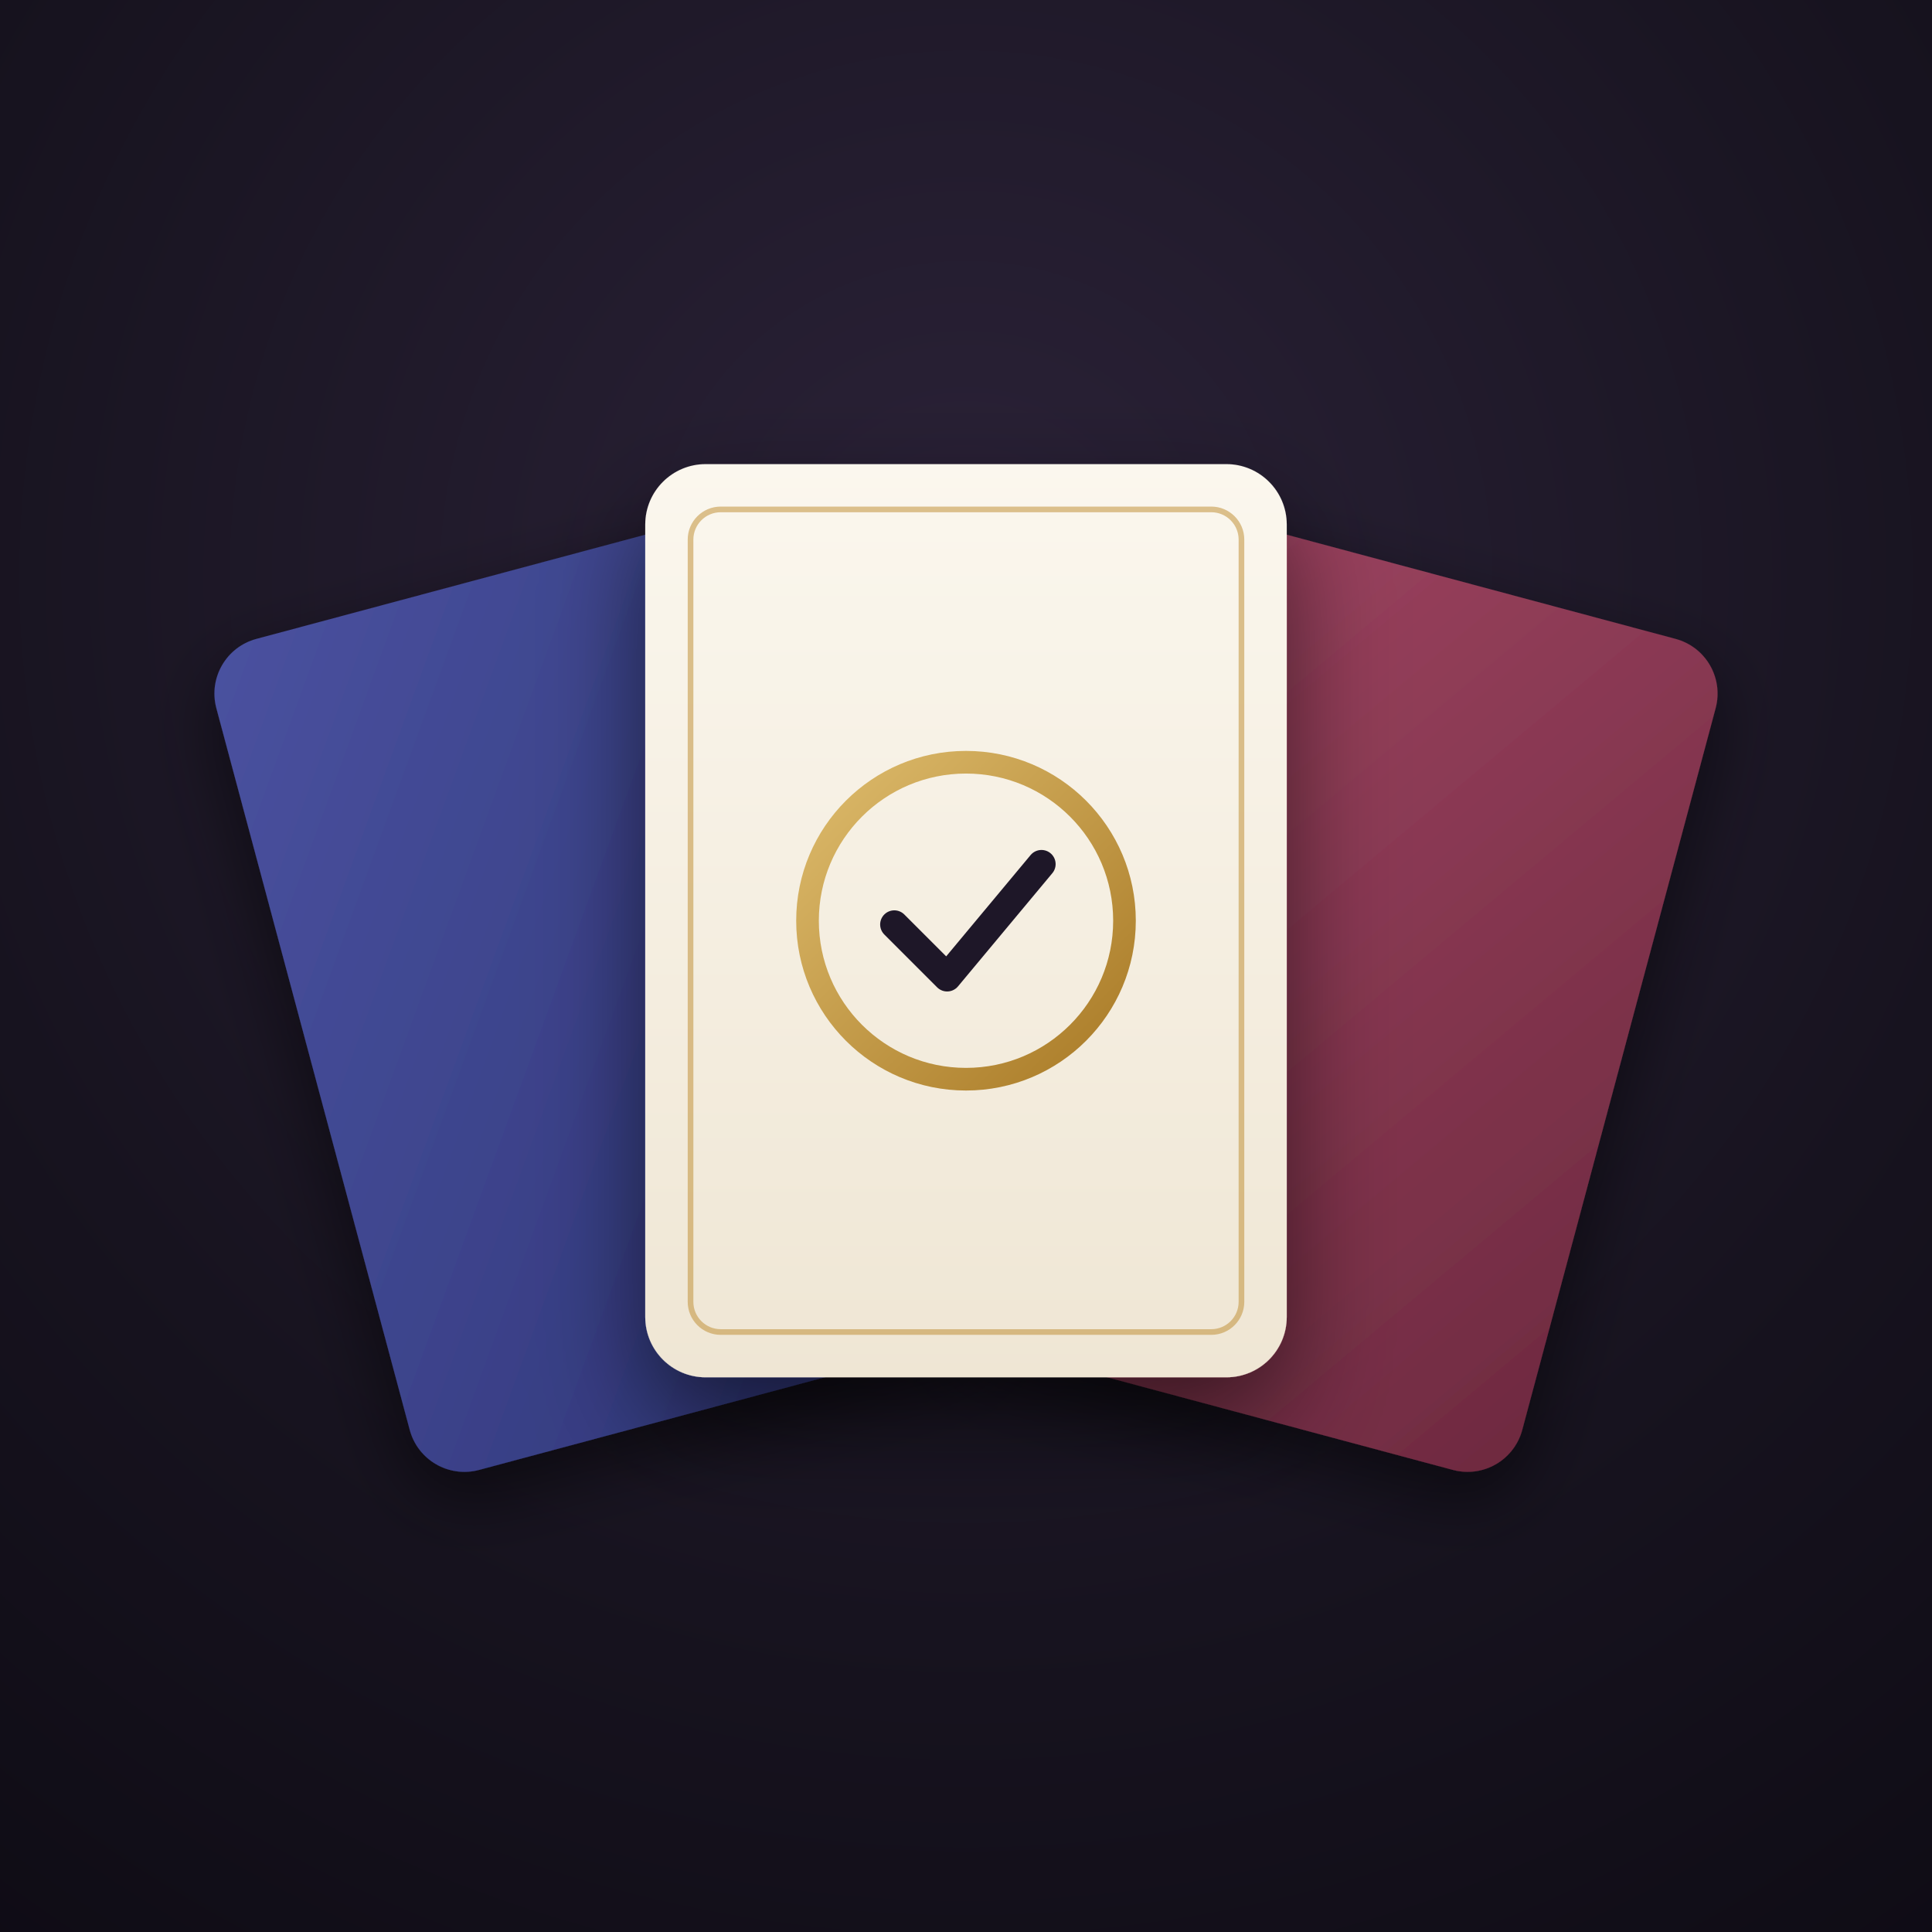
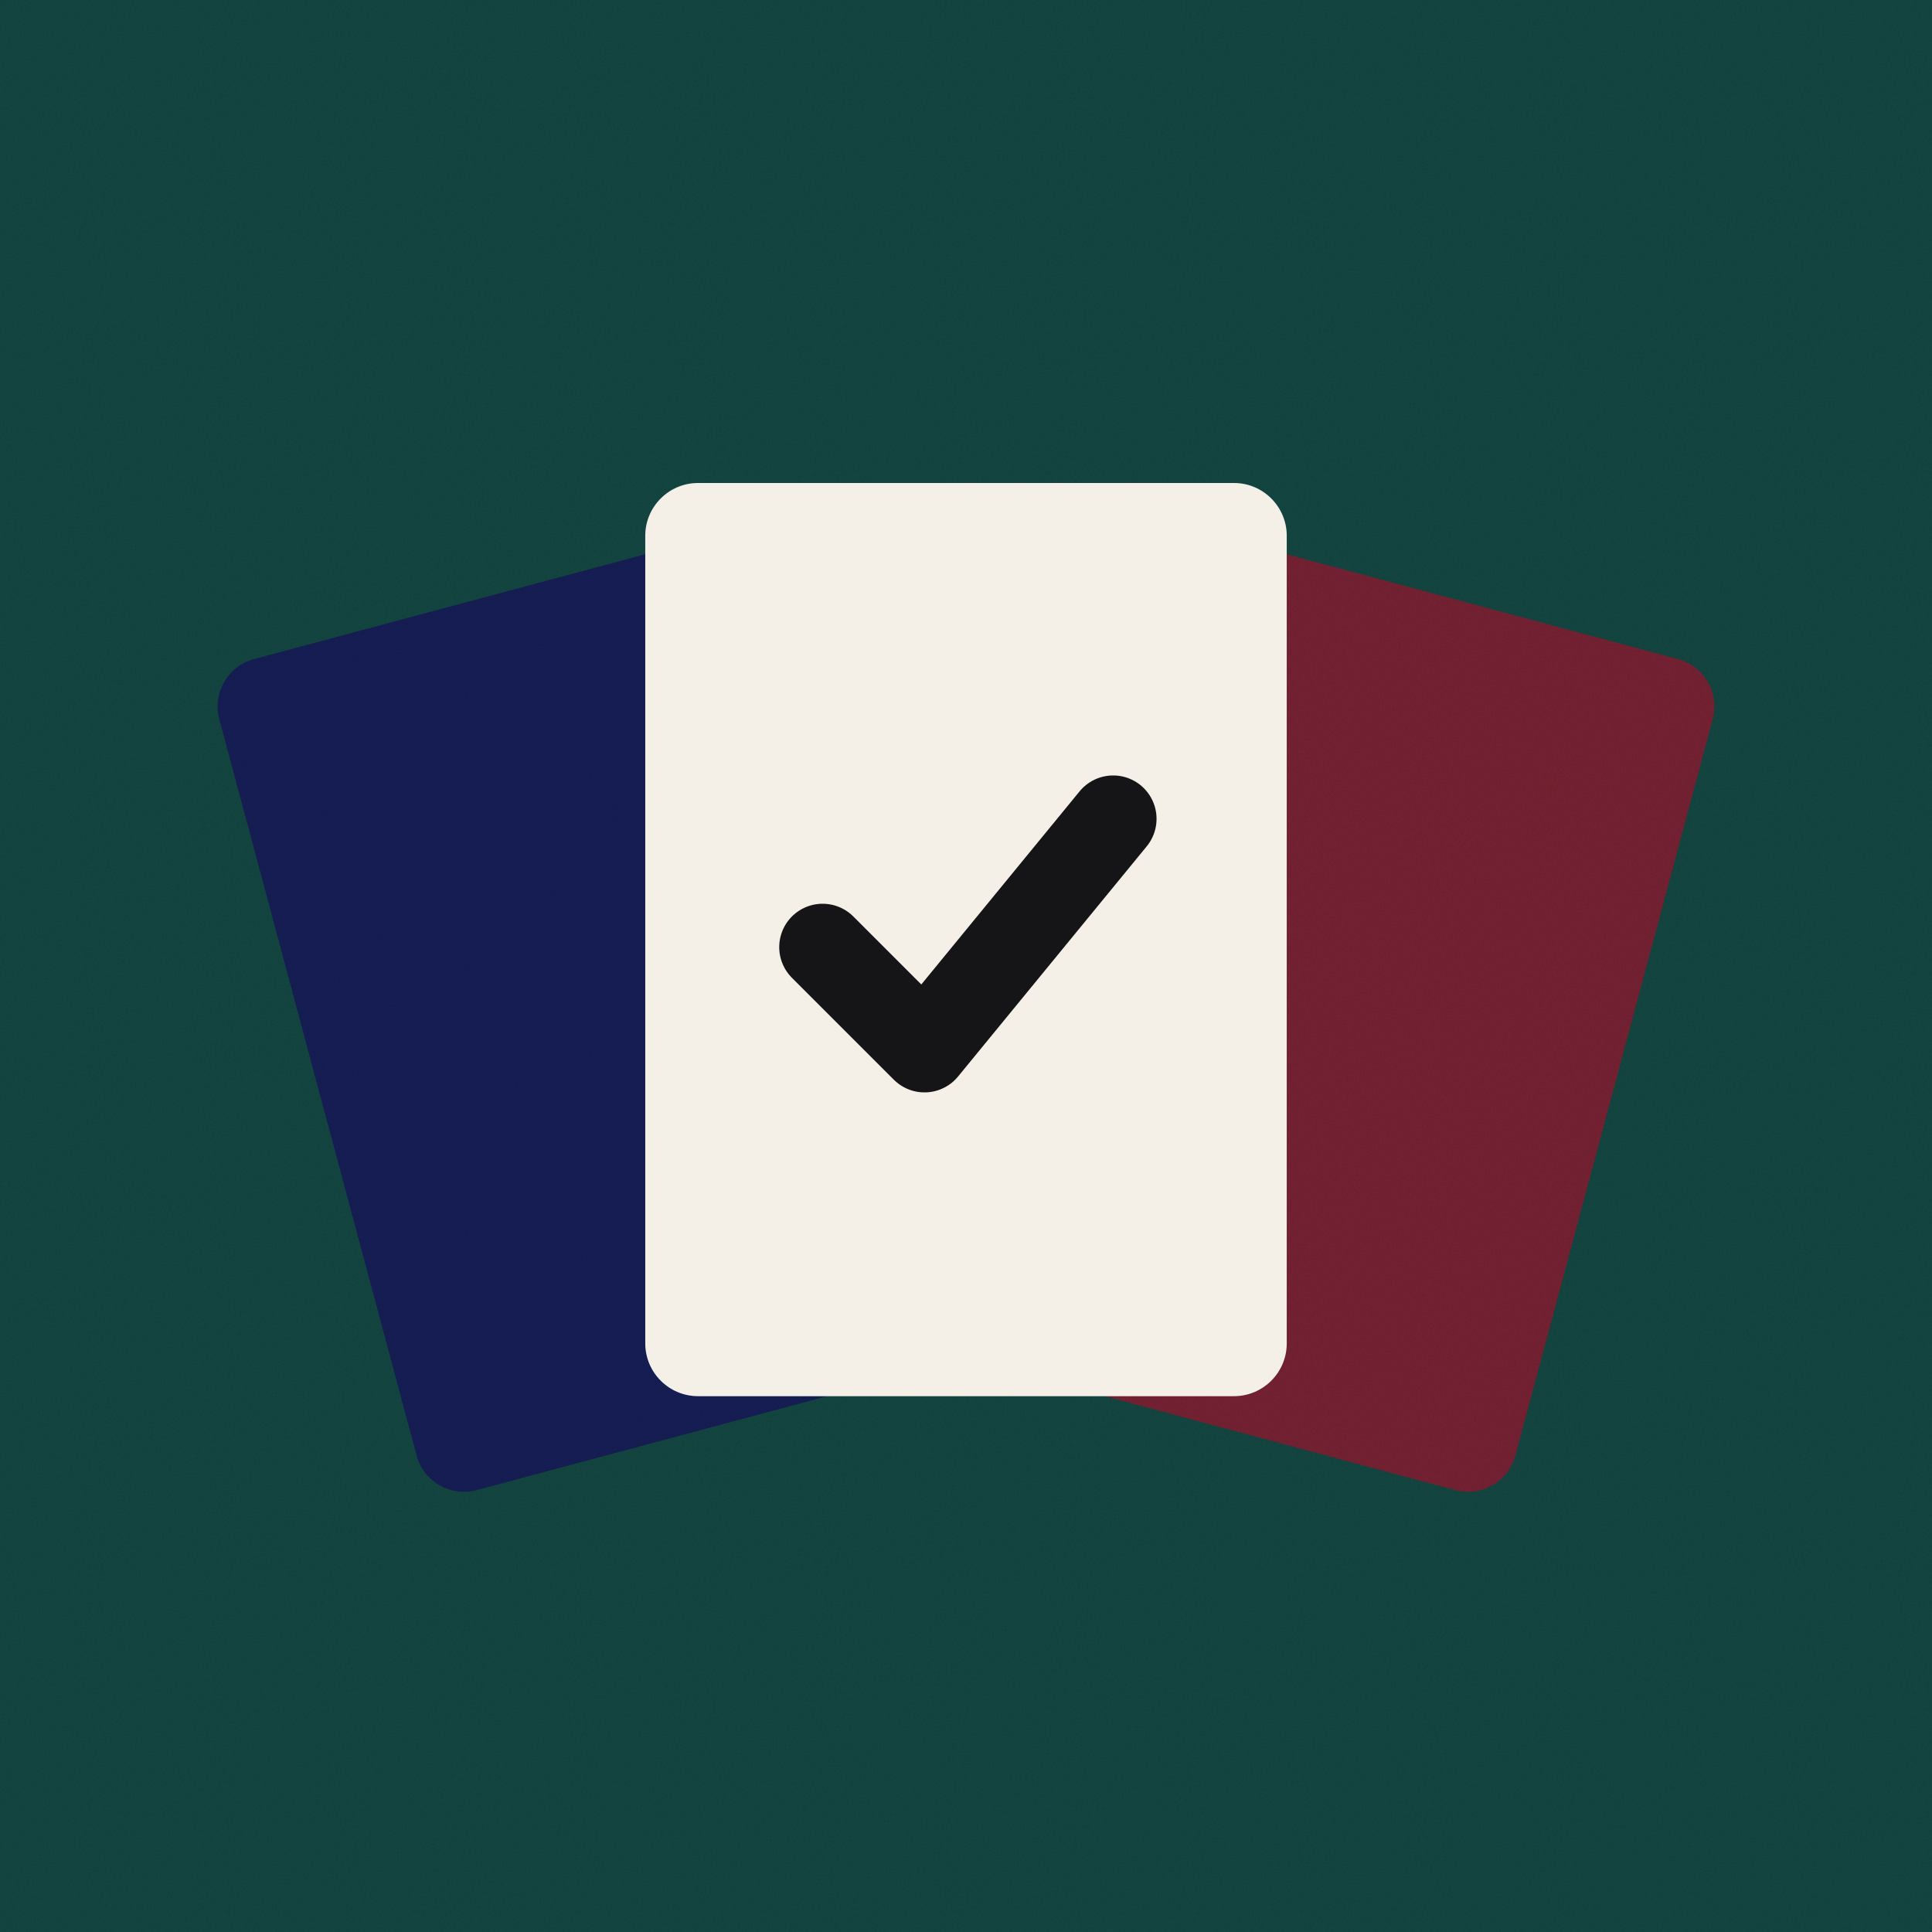
<svg xmlns="http://www.w3.org/2000/svg" viewBox="0 0 1024 1024" width="1024" height="1024">
  <defs>
-     <radialGradient id="night" cx="50%" cy="30%" r="90%">
-       <stop offset="0" stop-color="#2B2238" />
-       <stop offset="0.6" stop-color="#17131F" />
-       <stop offset="1" stop-color="#0E0B14" />
-     </radialGradient>
-     <linearGradient id="deep" x1="0" y1="0" x2="1" y2="1">
-       <stop offset="0" stop-color="#4A52A0" />
-       <stop offset="1" stop-color="#2C3273" />
-     </linearGradient>
-     <linearGradient id="wine" x1="0" y1="0" x2="1" y2="1">
-       <stop offset="0" stop-color="#A04562" />
-       <stop offset="1" stop-color="#6E2A40" />
-     </linearGradient>
-     <linearGradient id="paper" x1="0" y1="0" x2="0" y2="1">
-       <stop offset="0" stop-color="#FBF7EE" />
-       <stop offset="1" stop-color="#EFE6D4" />
-     </linearGradient>
-     <linearGradient id="brass" x1="0" y1="0" x2="1" y2="1">
-       <stop offset="0" stop-color="#DDBB6C" />
-       <stop offset="1" stop-color="#A97A26" />
-     </linearGradient>
-     <filter id="lift" x="-30%" y="-30%" width="160%" height="170%">
-       <feDropShadow dx="0" dy="24" stdDeviation="28" flood-color="#000000" flood-opacity="0.55" />
-     </filter>
-     <filter id="liftSoft" x="-30%" y="-30%" width="160%" height="170%">
-       <feDropShadow dx="0" dy="14" stdDeviation="18" flood-color="#000000" flood-opacity="0.5" />
+     <filter id="grain" x="0" y="0" width="100%" height="100%">
+       <feTurbulence type="fractalNoise" baseFrequency="0.9" numOctaves="2" seed="4" />
+       <feColorMatrix values="0 0 0 0 0.5  0 0 0 0 0.5  0 0 0 0 0.5  0 0 0 0.5 0" />
    </filter>
  </defs>
-   <rect width="1024" height="1024" fill="url(#night)" />
-   <g filter="url(#liftSoft)">
-     <rect x="352" y="272" width="320" height="456" rx="30" fill="url(#deep)" transform="rotate(-15 512 1240)" />
-   </g>
-   <g filter="url(#liftSoft)">
-     <rect x="352" y="272" width="320" height="456" rx="30" fill="url(#wine)" transform="rotate(15 512 1240)" />
-   </g>
-   <g filter="url(#lift)">
-     <rect x="342" y="246" width="340" height="484" rx="32" fill="url(#paper)" />
-   </g>
-   <rect x="366" y="270" width="292" height="436" rx="16" fill="none" stroke="#C0913A" stroke-opacity="0.55" stroke-width="3" />
-   <circle cx="512" cy="488" r="84" fill="none" stroke="url(#brass)" stroke-width="12" />
-   <path d="M474 490 l28 28 l50 -60" fill="none" stroke="#1E1728" stroke-width="15" stroke-linecap="round" stroke-linejoin="round" />
+   <rect width="1024" height="1024" fill="#12403C" />
+   <rect x="352" y="282" width="320" height="456" rx="26" fill="#141B4D" transform="rotate(-15 512 1240)" />
+   <rect x="352" y="282" width="320" height="456" rx="26" fill="#6B1F2E" transform="rotate(15 512 1240)" />
+   <rect x="342" y="256" width="340" height="484" rx="28" fill="#F3EFE6" />
+   <path d="M436 502 l54 54 l100 -122" fill="none" stroke="#141416" stroke-width="46" stroke-linecap="round" stroke-linejoin="round" />
+   <rect width="1024" height="1024" filter="url(#grain)" style="mix-blend-mode:overlay" opacity="0.45" />
</svg>
